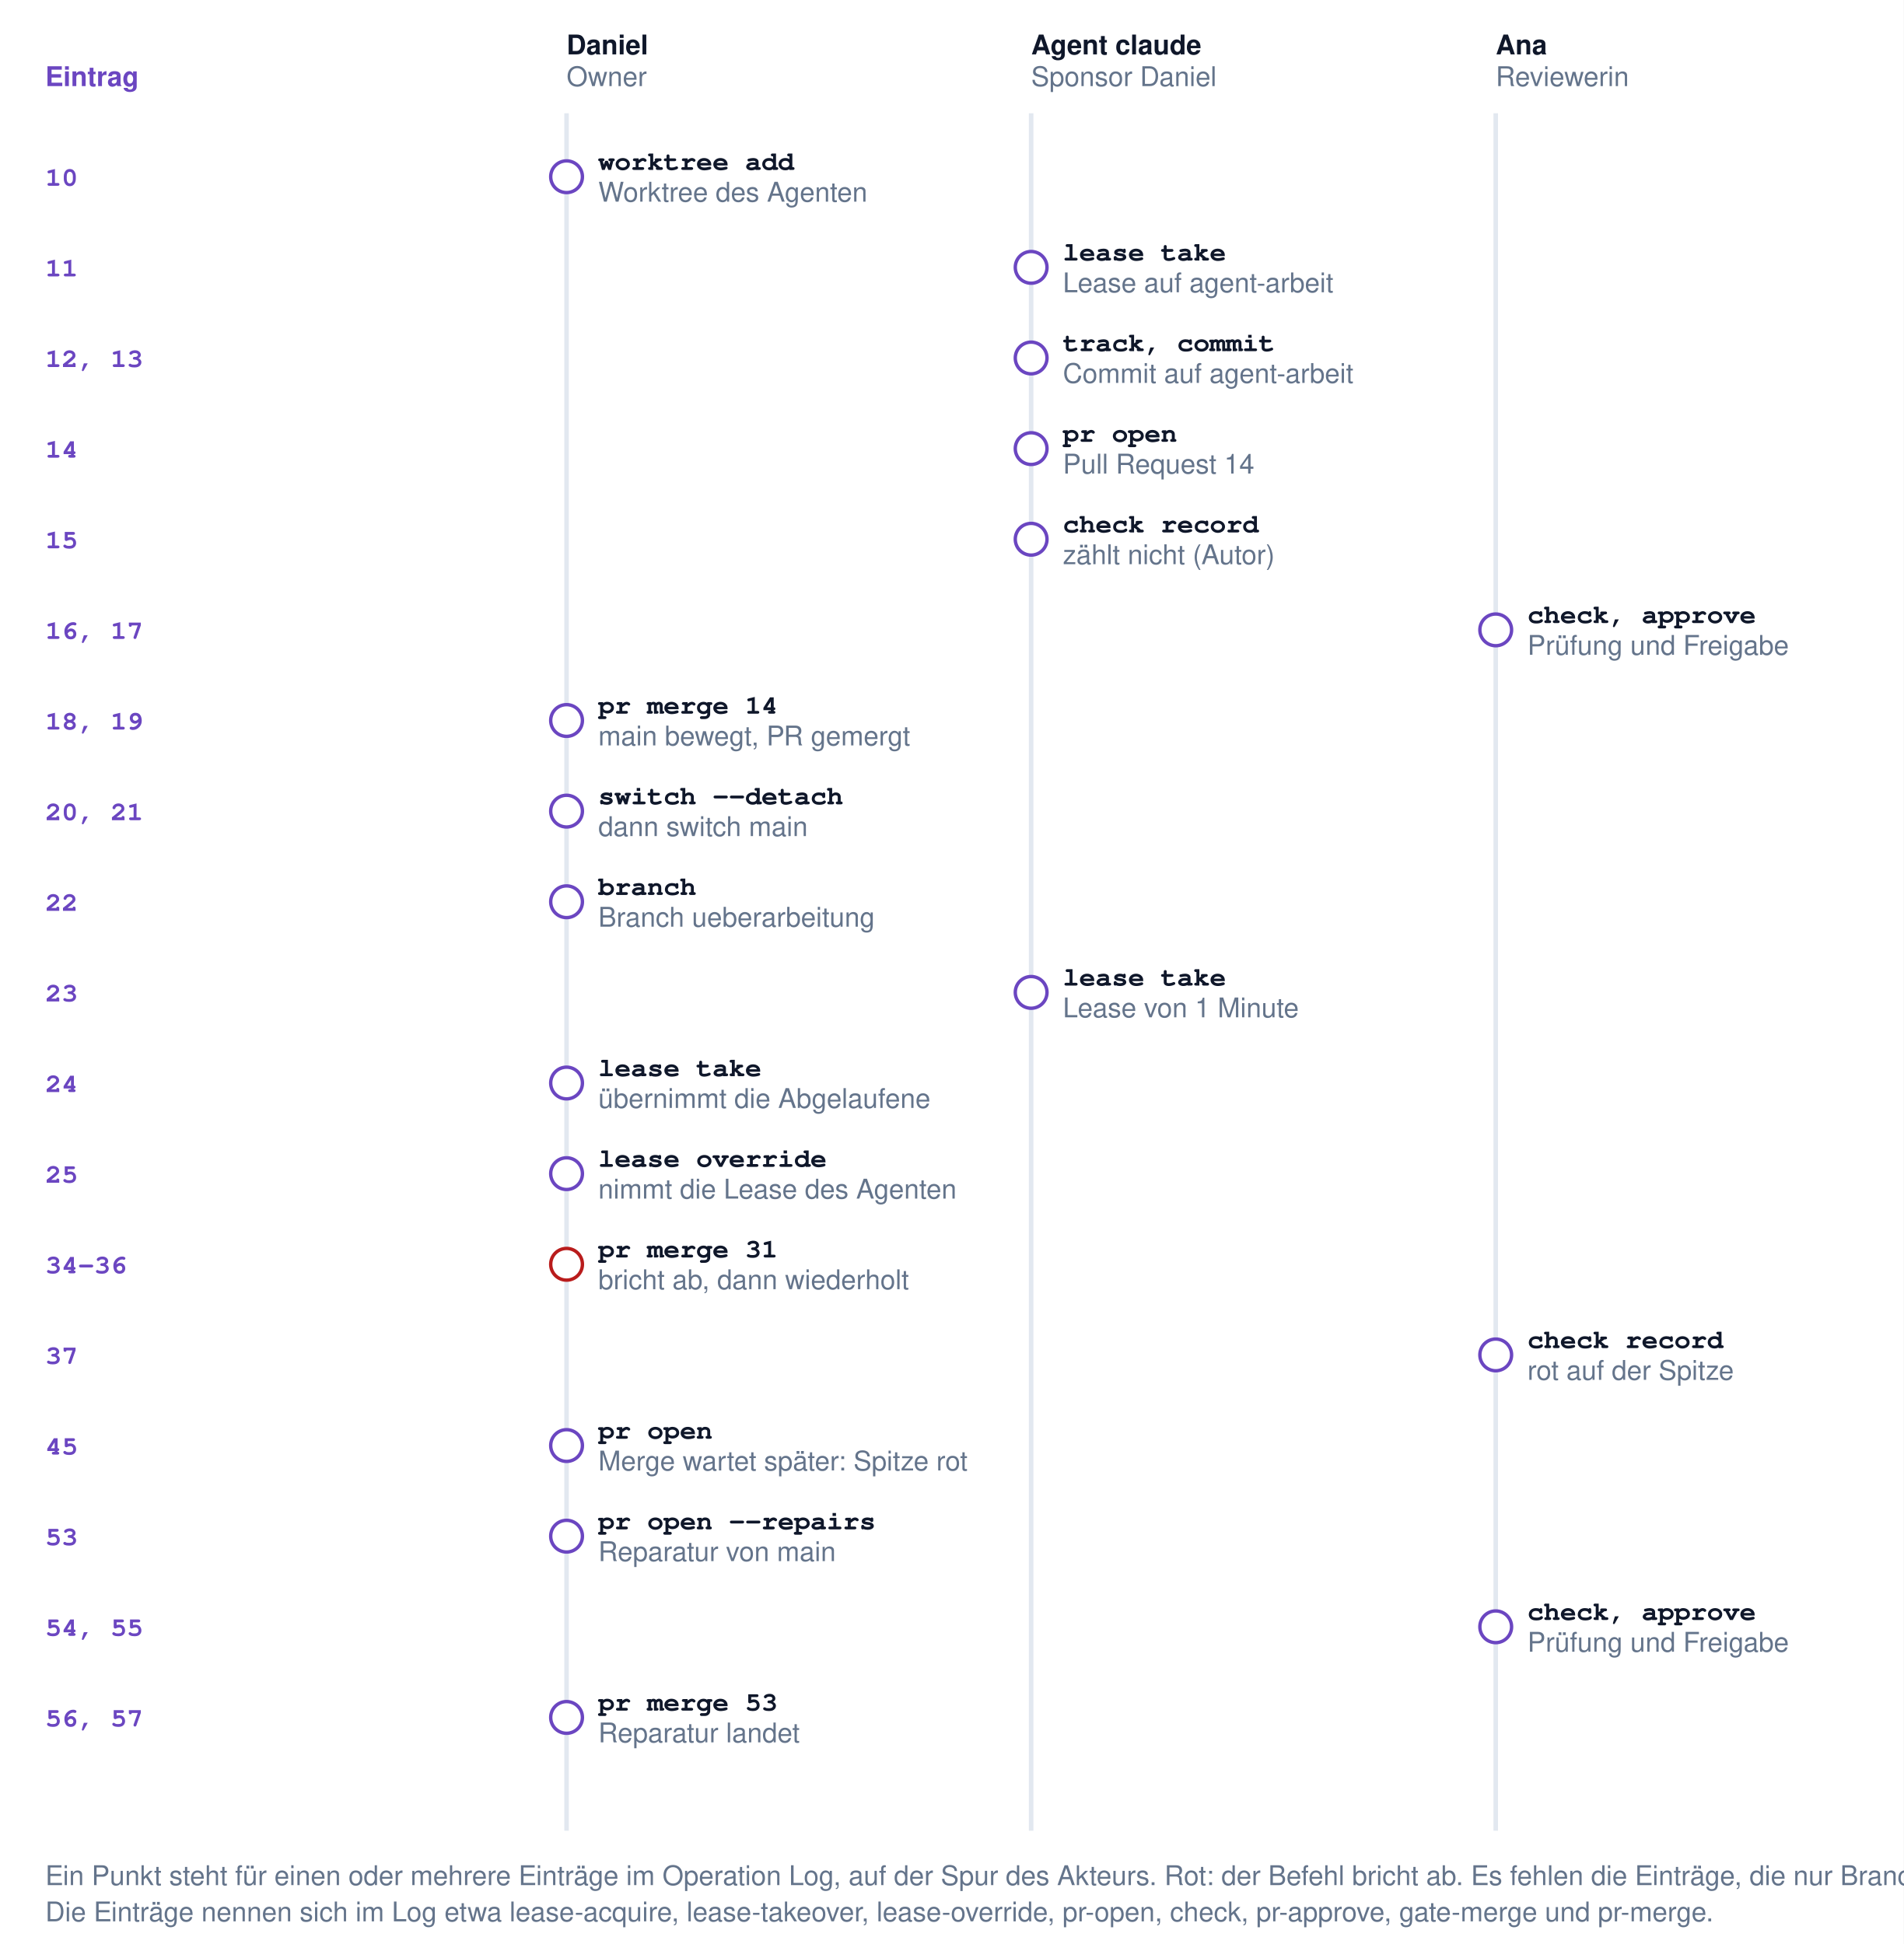
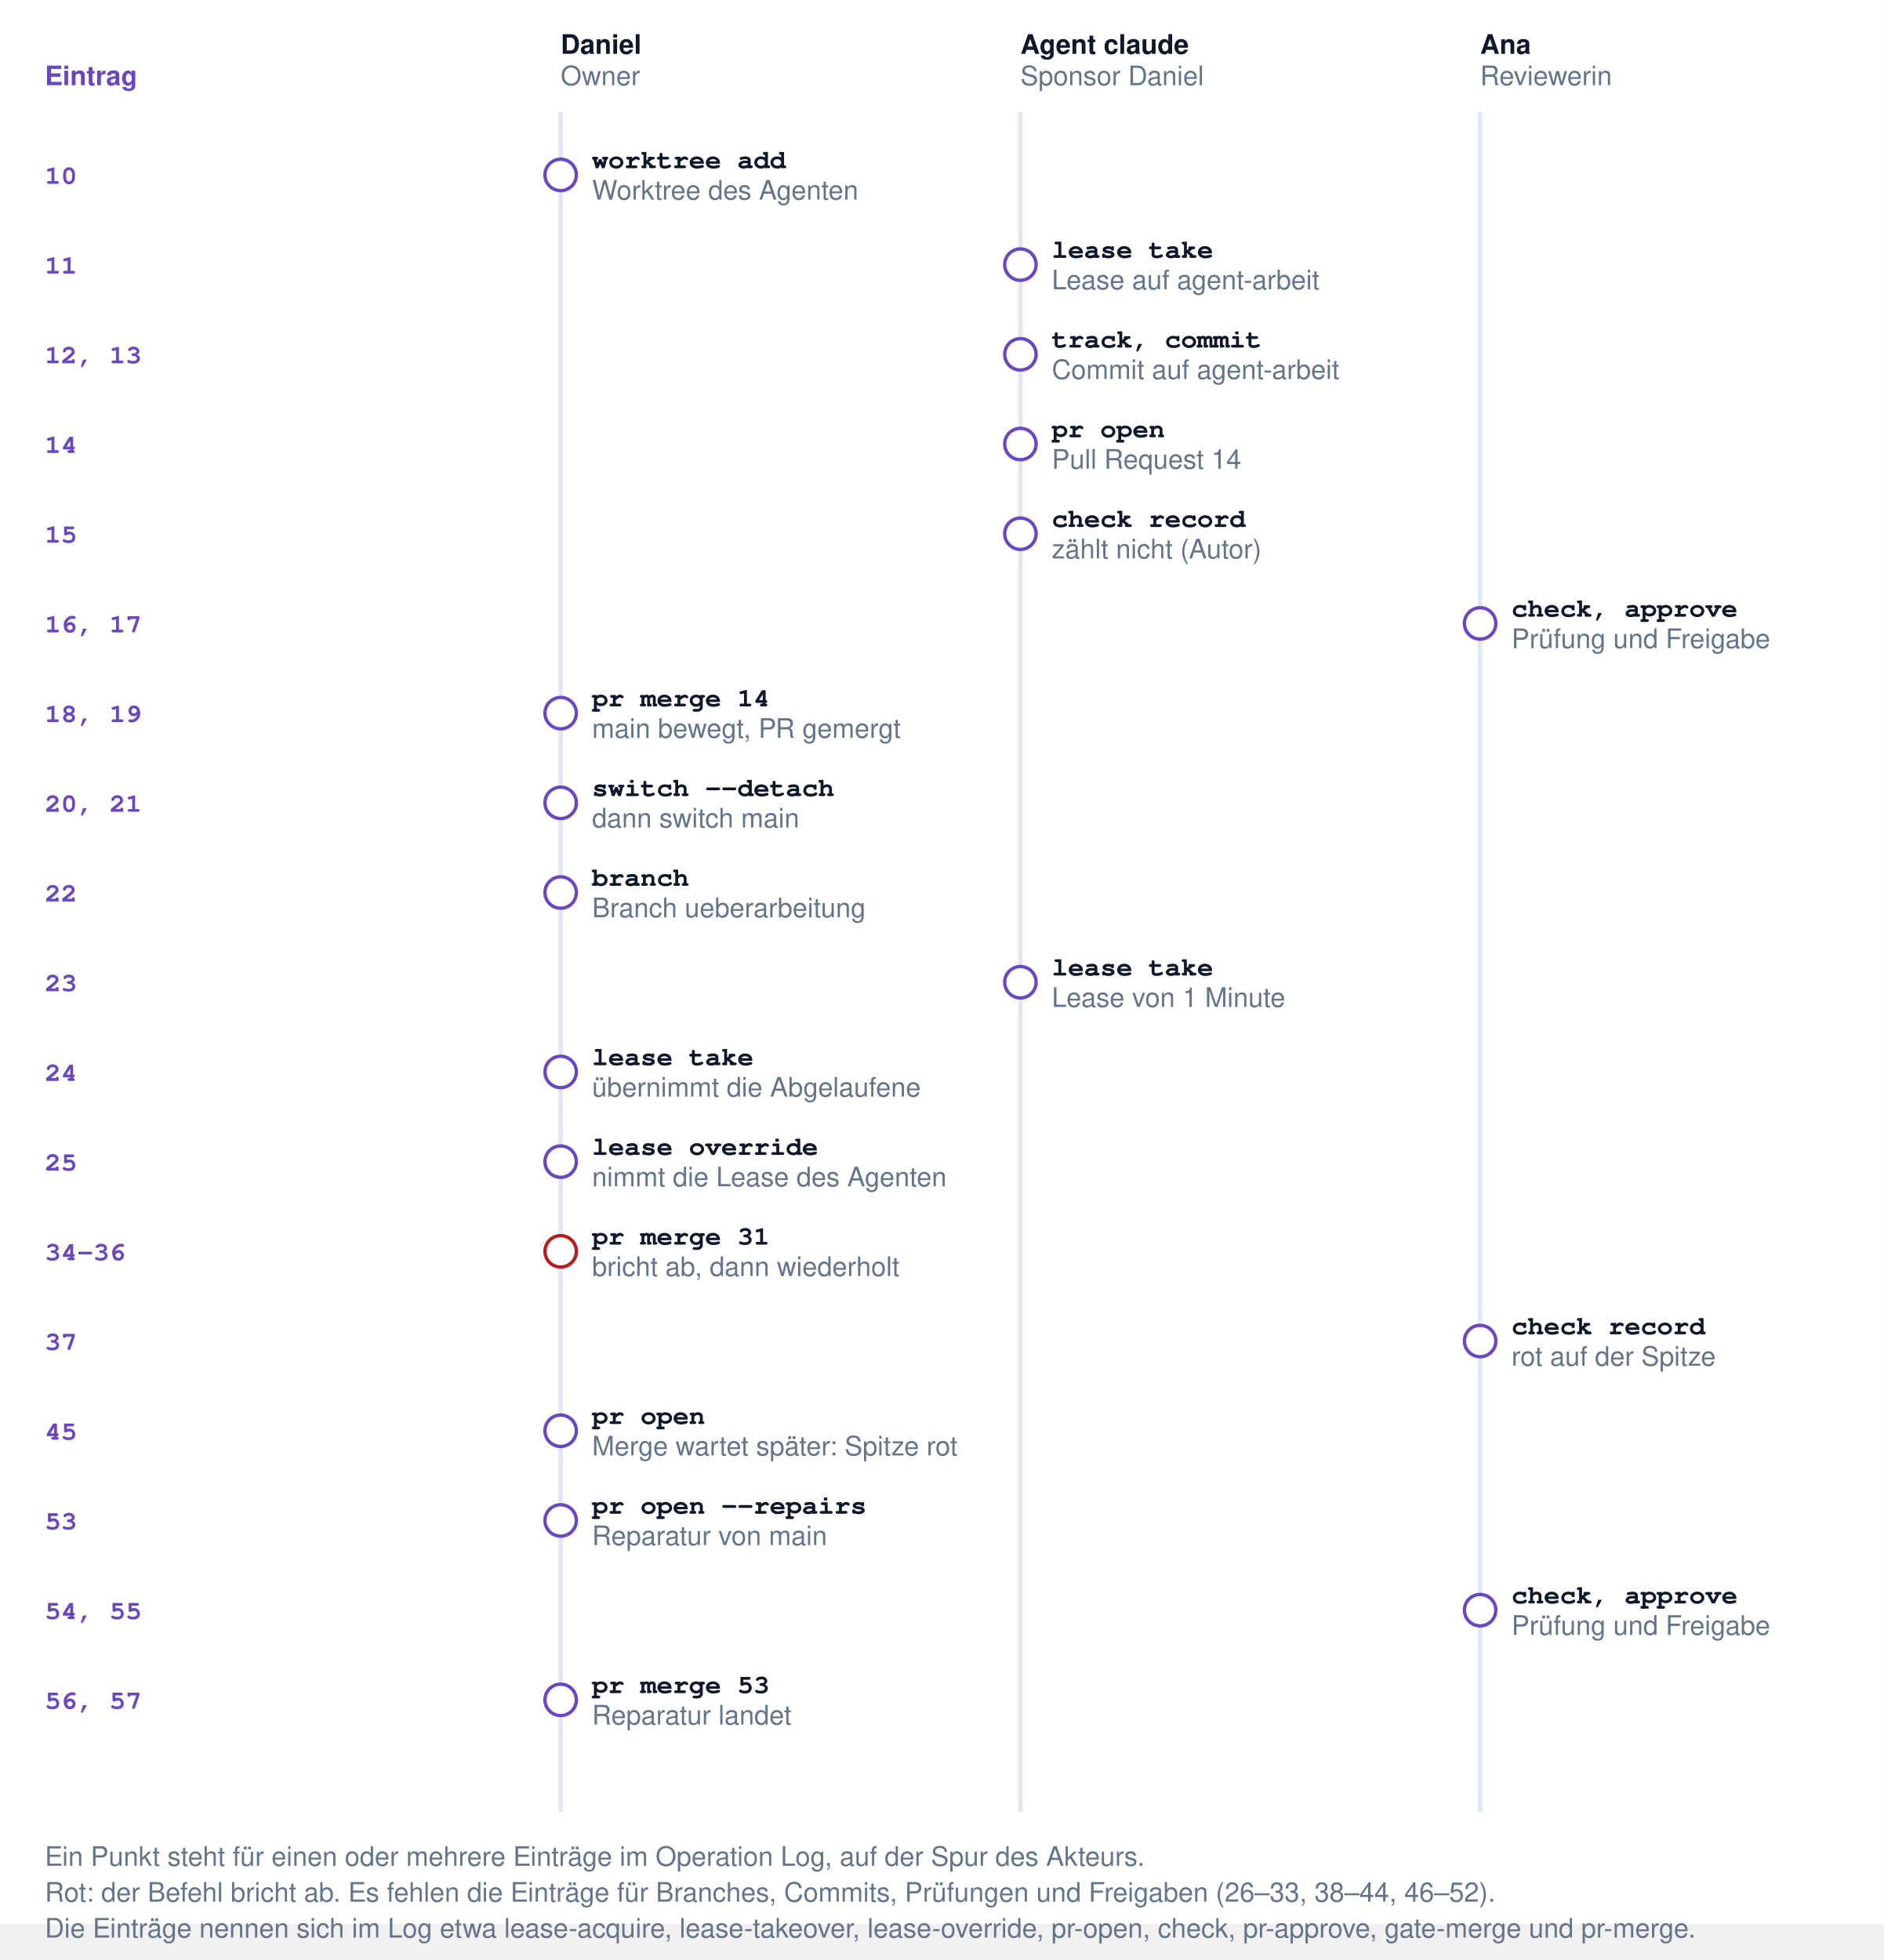
- <svg xmlns="http://www.w3.org/2000/svg" viewBox="0 0 840 858" font-family="Helvetica, Arial, sans-serif">
+ <svg xmlns="http://www.w3.org/2000/svg" viewBox="0 0 840 874" font-family="Helvetica, Arial, sans-serif">
  <rect x="0" y="0" width="840" height="858" fill="#FFFFFF" />
  <text x="20" y="38" font-size="12" font-weight="bold" fill="#6B46C1">Eintrag</text>
  <text x="250" y="24" font-size="12" font-weight="bold" fill="#0F172A">Daniel</text>
  <text x="250" y="38" font-size="12" fill="#64748B">Owner</text>
  <line x1="250" y1="50" x2="250" y2="808" stroke="#E2E8F0" stroke-width="2" />
  <text x="455" y="24" font-size="12" font-weight="bold" fill="#0F172A">Agent claude</text>
  <text x="455" y="38" font-size="12" fill="#64748B">Sponsor Daniel</text>
  <line x1="455" y1="50" x2="455" y2="808" stroke="#E2E8F0" stroke-width="2" />
  <text x="660" y="24" font-size="12" font-weight="bold" fill="#0F172A">Ana</text>
  <text x="660" y="38" font-size="12" fill="#64748B">Reviewerin</text>
  <line x1="660" y1="50" x2="660" y2="808" stroke="#E2E8F0" stroke-width="2" />
  <text x="20" y="82" font-size="12" font-family="Courier, monospace" font-weight="bold" fill="#6B46C1">10</text>
  <circle cx="250" cy="78" r="7" stroke="#6B46C1" stroke-width="1.5" fill="#FFFFFF" />
  <text x="264" y="75" font-size="12" font-family="Courier, monospace" font-weight="bold" fill="#0F172A">worktree add</text>
  <text x="264" y="89" font-size="12" fill="#64748B">Worktree des Agenten</text>
  <text x="20" y="122" font-size="12" font-family="Courier, monospace" font-weight="bold" fill="#6B46C1">11</text>
  <circle cx="455" cy="118" r="7" stroke="#6B46C1" stroke-width="1.5" fill="#FFFFFF" />
  <text x="469" y="115" font-size="12" font-family="Courier, monospace" font-weight="bold" fill="#0F172A">lease take</text>
  <text x="469" y="129" font-size="12" fill="#64748B">Lease auf agent-arbeit</text>
  <text x="20" y="162" font-size="12" font-family="Courier, monospace" font-weight="bold" fill="#6B46C1">12, 13</text>
  <circle cx="455" cy="158" r="7" stroke="#6B46C1" stroke-width="1.5" fill="#FFFFFF" />
  <text x="469" y="155" font-size="12" font-family="Courier, monospace" font-weight="bold" fill="#0F172A">track, commit</text>
  <text x="469" y="169" font-size="12" fill="#64748B">Commit auf agent-arbeit</text>
  <text x="20" y="202" font-size="12" font-family="Courier, monospace" font-weight="bold" fill="#6B46C1">14</text>
  <circle cx="455" cy="198" r="7" stroke="#6B46C1" stroke-width="1.5" fill="#FFFFFF" />
  <text x="469" y="195" font-size="12" font-family="Courier, monospace" font-weight="bold" fill="#0F172A">pr open</text>
  <text x="469" y="209" font-size="12" fill="#64748B">Pull Request 14</text>
  <text x="20" y="242" font-size="12" font-family="Courier, monospace" font-weight="bold" fill="#6B46C1">15</text>
  <circle cx="455" cy="238" r="7" stroke="#6B46C1" stroke-width="1.5" fill="#FFFFFF" />
  <text x="469" y="235" font-size="12" font-family="Courier, monospace" font-weight="bold" fill="#0F172A">check record</text>
  <text x="469" y="249" font-size="12" fill="#64748B">zählt nicht (Autor)</text>
  <text x="20" y="282" font-size="12" font-family="Courier, monospace" font-weight="bold" fill="#6B46C1">16, 17</text>
  <circle cx="660" cy="278" r="7" stroke="#6B46C1" stroke-width="1.5" fill="#FFFFFF" />
  <text x="674" y="275" font-size="12" font-family="Courier, monospace" font-weight="bold" fill="#0F172A">check, approve</text>
  <text x="674" y="289" font-size="12" fill="#64748B">Prüfung und Freigabe</text>
  <text x="20" y="322" font-size="12" font-family="Courier, monospace" font-weight="bold" fill="#6B46C1">18, 19</text>
  <circle cx="250" cy="318" r="7" stroke="#6B46C1" stroke-width="1.5" fill="#FFFFFF" />
  <text x="264" y="315" font-size="12" font-family="Courier, monospace" font-weight="bold" fill="#0F172A">pr merge 14</text>
  <text x="264" y="329" font-size="12" fill="#64748B">main bewegt, PR gemergt</text>
  <text x="20" y="362" font-size="12" font-family="Courier, monospace" font-weight="bold" fill="#6B46C1">20, 21</text>
  <circle cx="250" cy="358" r="7" stroke="#6B46C1" stroke-width="1.5" fill="#FFFFFF" />
  <text x="264" y="355" font-size="12" font-family="Courier, monospace" font-weight="bold" fill="#0F172A">switch --detach</text>
  <text x="264" y="369" font-size="12" fill="#64748B">dann switch main</text>
  <text x="20" y="402" font-size="12" font-family="Courier, monospace" font-weight="bold" fill="#6B46C1">22</text>
  <circle cx="250" cy="398" r="7" stroke="#6B46C1" stroke-width="1.5" fill="#FFFFFF" />
  <text x="264" y="395" font-size="12" font-family="Courier, monospace" font-weight="bold" fill="#0F172A">branch</text>
  <text x="264" y="409" font-size="12" fill="#64748B">Branch ueberarbeitung</text>
  <text x="20" y="442" font-size="12" font-family="Courier, monospace" font-weight="bold" fill="#6B46C1">23</text>
  <circle cx="455" cy="438" r="7" stroke="#6B46C1" stroke-width="1.5" fill="#FFFFFF" />
  <text x="469" y="435" font-size="12" font-family="Courier, monospace" font-weight="bold" fill="#0F172A">lease take</text>
  <text x="469" y="449" font-size="12" fill="#64748B">Lease von 1 Minute</text>
  <text x="20" y="482" font-size="12" font-family="Courier, monospace" font-weight="bold" fill="#6B46C1">24</text>
  <circle cx="250" cy="478" r="7" stroke="#6B46C1" stroke-width="1.5" fill="#FFFFFF" />
  <text x="264" y="475" font-size="12" font-family="Courier, monospace" font-weight="bold" fill="#0F172A">lease take</text>
  <text x="264" y="489" font-size="12" fill="#64748B">übernimmt die Abgelaufene</text>
  <text x="20" y="522" font-size="12" font-family="Courier, monospace" font-weight="bold" fill="#6B46C1">25</text>
  <circle cx="250" cy="518" r="7" stroke="#6B46C1" stroke-width="1.5" fill="#FFFFFF" />
  <text x="264" y="515" font-size="12" font-family="Courier, monospace" font-weight="bold" fill="#0F172A">lease override</text>
  <text x="264" y="529" font-size="12" fill="#64748B">nimmt die Lease des Agenten</text>
  <text x="20" y="562" font-size="12" font-family="Courier, monospace" font-weight="bold" fill="#6B46C1">34–36</text>
  <circle cx="250" cy="558" r="7" stroke="#B91C1C" stroke-width="1.5" fill="#FFFFFF" />
  <text x="264" y="555" font-size="12" font-family="Courier, monospace" font-weight="bold" fill="#0F172A">pr merge 31</text>
  <text x="264" y="569" font-size="12" fill="#64748B">bricht ab, dann wiederholt</text>
  <text x="20" y="602" font-size="12" font-family="Courier, monospace" font-weight="bold" fill="#6B46C1">37</text>
  <circle cx="660" cy="598" r="7" stroke="#6B46C1" stroke-width="1.5" fill="#FFFFFF" />
  <text x="674" y="595" font-size="12" font-family="Courier, monospace" font-weight="bold" fill="#0F172A">check record</text>
  <text x="674" y="609" font-size="12" fill="#64748B">rot auf der Spitze</text>
  <text x="20" y="642" font-size="12" font-family="Courier, monospace" font-weight="bold" fill="#6B46C1">45</text>
  <circle cx="250" cy="638" r="7" stroke="#6B46C1" stroke-width="1.5" fill="#FFFFFF" />
  <text x="264" y="635" font-size="12" font-family="Courier, monospace" font-weight="bold" fill="#0F172A">pr open</text>
  <text x="264" y="649" font-size="12" fill="#64748B">Merge wartet später: Spitze rot</text>
  <text x="20" y="682" font-size="12" font-family="Courier, monospace" font-weight="bold" fill="#6B46C1">53</text>
  <circle cx="250" cy="678" r="7" stroke="#6B46C1" stroke-width="1.5" fill="#FFFFFF" />
  <text x="264" y="675" font-size="12" font-family="Courier, monospace" font-weight="bold" fill="#0F172A">pr open --repairs</text>
  <text x="264" y="689" font-size="12" fill="#64748B">Reparatur von main</text>
  <text x="20" y="722" font-size="12" font-family="Courier, monospace" font-weight="bold" fill="#6B46C1">54, 55</text>
  <circle cx="660" cy="718" r="7" stroke="#6B46C1" stroke-width="1.5" fill="#FFFFFF" />
  <text x="674" y="715" font-size="12" font-family="Courier, monospace" font-weight="bold" fill="#0F172A">check, approve</text>
  <text x="674" y="729" font-size="12" fill="#64748B">Prüfung und Freigabe</text>
  <text x="20" y="762" font-size="12" font-family="Courier, monospace" font-weight="bold" fill="#6B46C1">56, 57</text>
  <circle cx="250" cy="758" r="7" stroke="#6B46C1" stroke-width="1.5" fill="#FFFFFF" />
  <text x="264" y="755" font-size="12" font-family="Courier, monospace" font-weight="bold" fill="#0F172A">pr merge 53</text>
  <text x="264" y="769" font-size="12" fill="#64748B">Reparatur landet</text>
-   <text x="20" y="832" font-size="12" fill="#64748B">Ein Punkt steht für einen oder mehrere Einträge im Operation Log, auf der Spur des Akteurs. Rot: der Befehl bricht ab. Es fehlen die Einträge, die nur Branches und Commits vorbereiten (26–33, 38–52).</text>
-   <text x="20" y="848" font-size="12" fill="#64748B">Die Einträge nennen sich im Log etwa lease-acquire, lease-takeover, lease-override, pr-open, check, pr-approve, gate-merge und pr-merge.</text>
+   <text x="20" y="832" font-size="12" fill="#64748B">Ein Punkt steht für einen oder mehrere Einträge im Operation Log, auf der Spur des Akteurs.</text>
+   <text x="20" y="848" font-size="12" fill="#64748B">Rot: der Befehl bricht ab. Es fehlen die Einträge für Branches, Commits, Prüfungen und Freigaben (26–33, 38–44, 46–52).</text>
+   <text x="20" y="864" font-size="12" fill="#64748B">Die Einträge nennen sich im Log etwa lease-acquire, lease-takeover, lease-override, pr-open, check, pr-approve, gate-merge und pr-merge.</text>
</svg>
